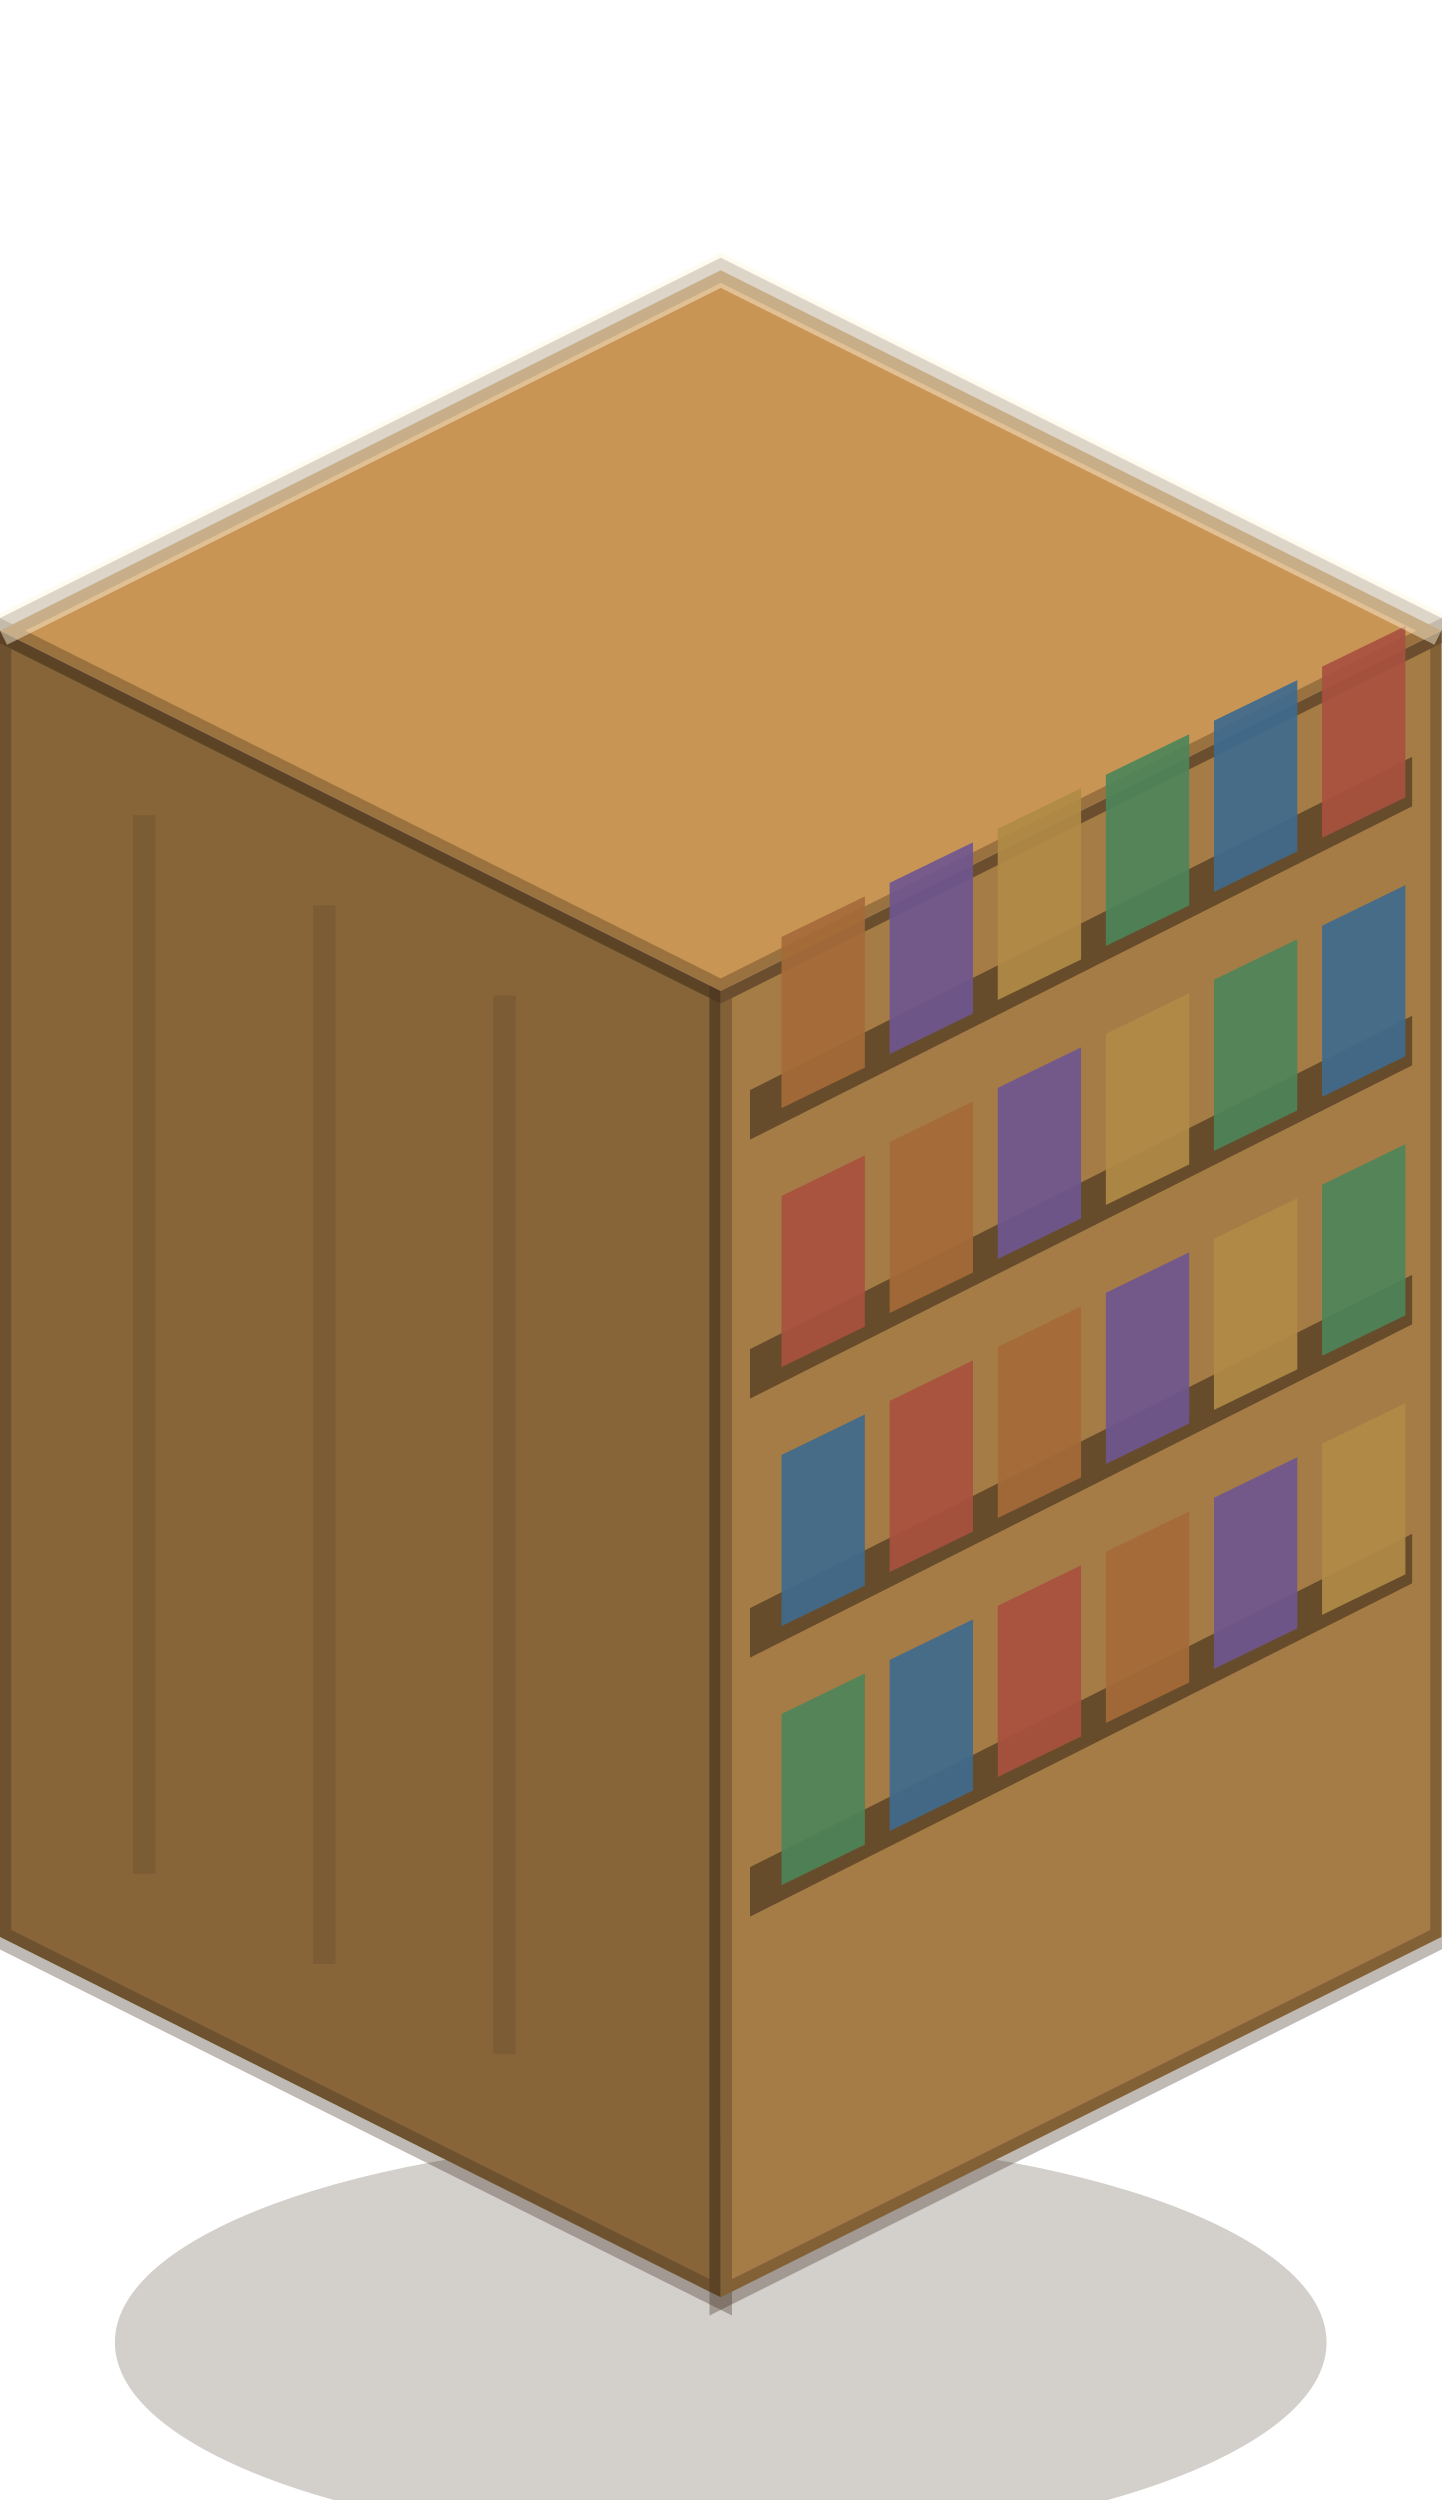
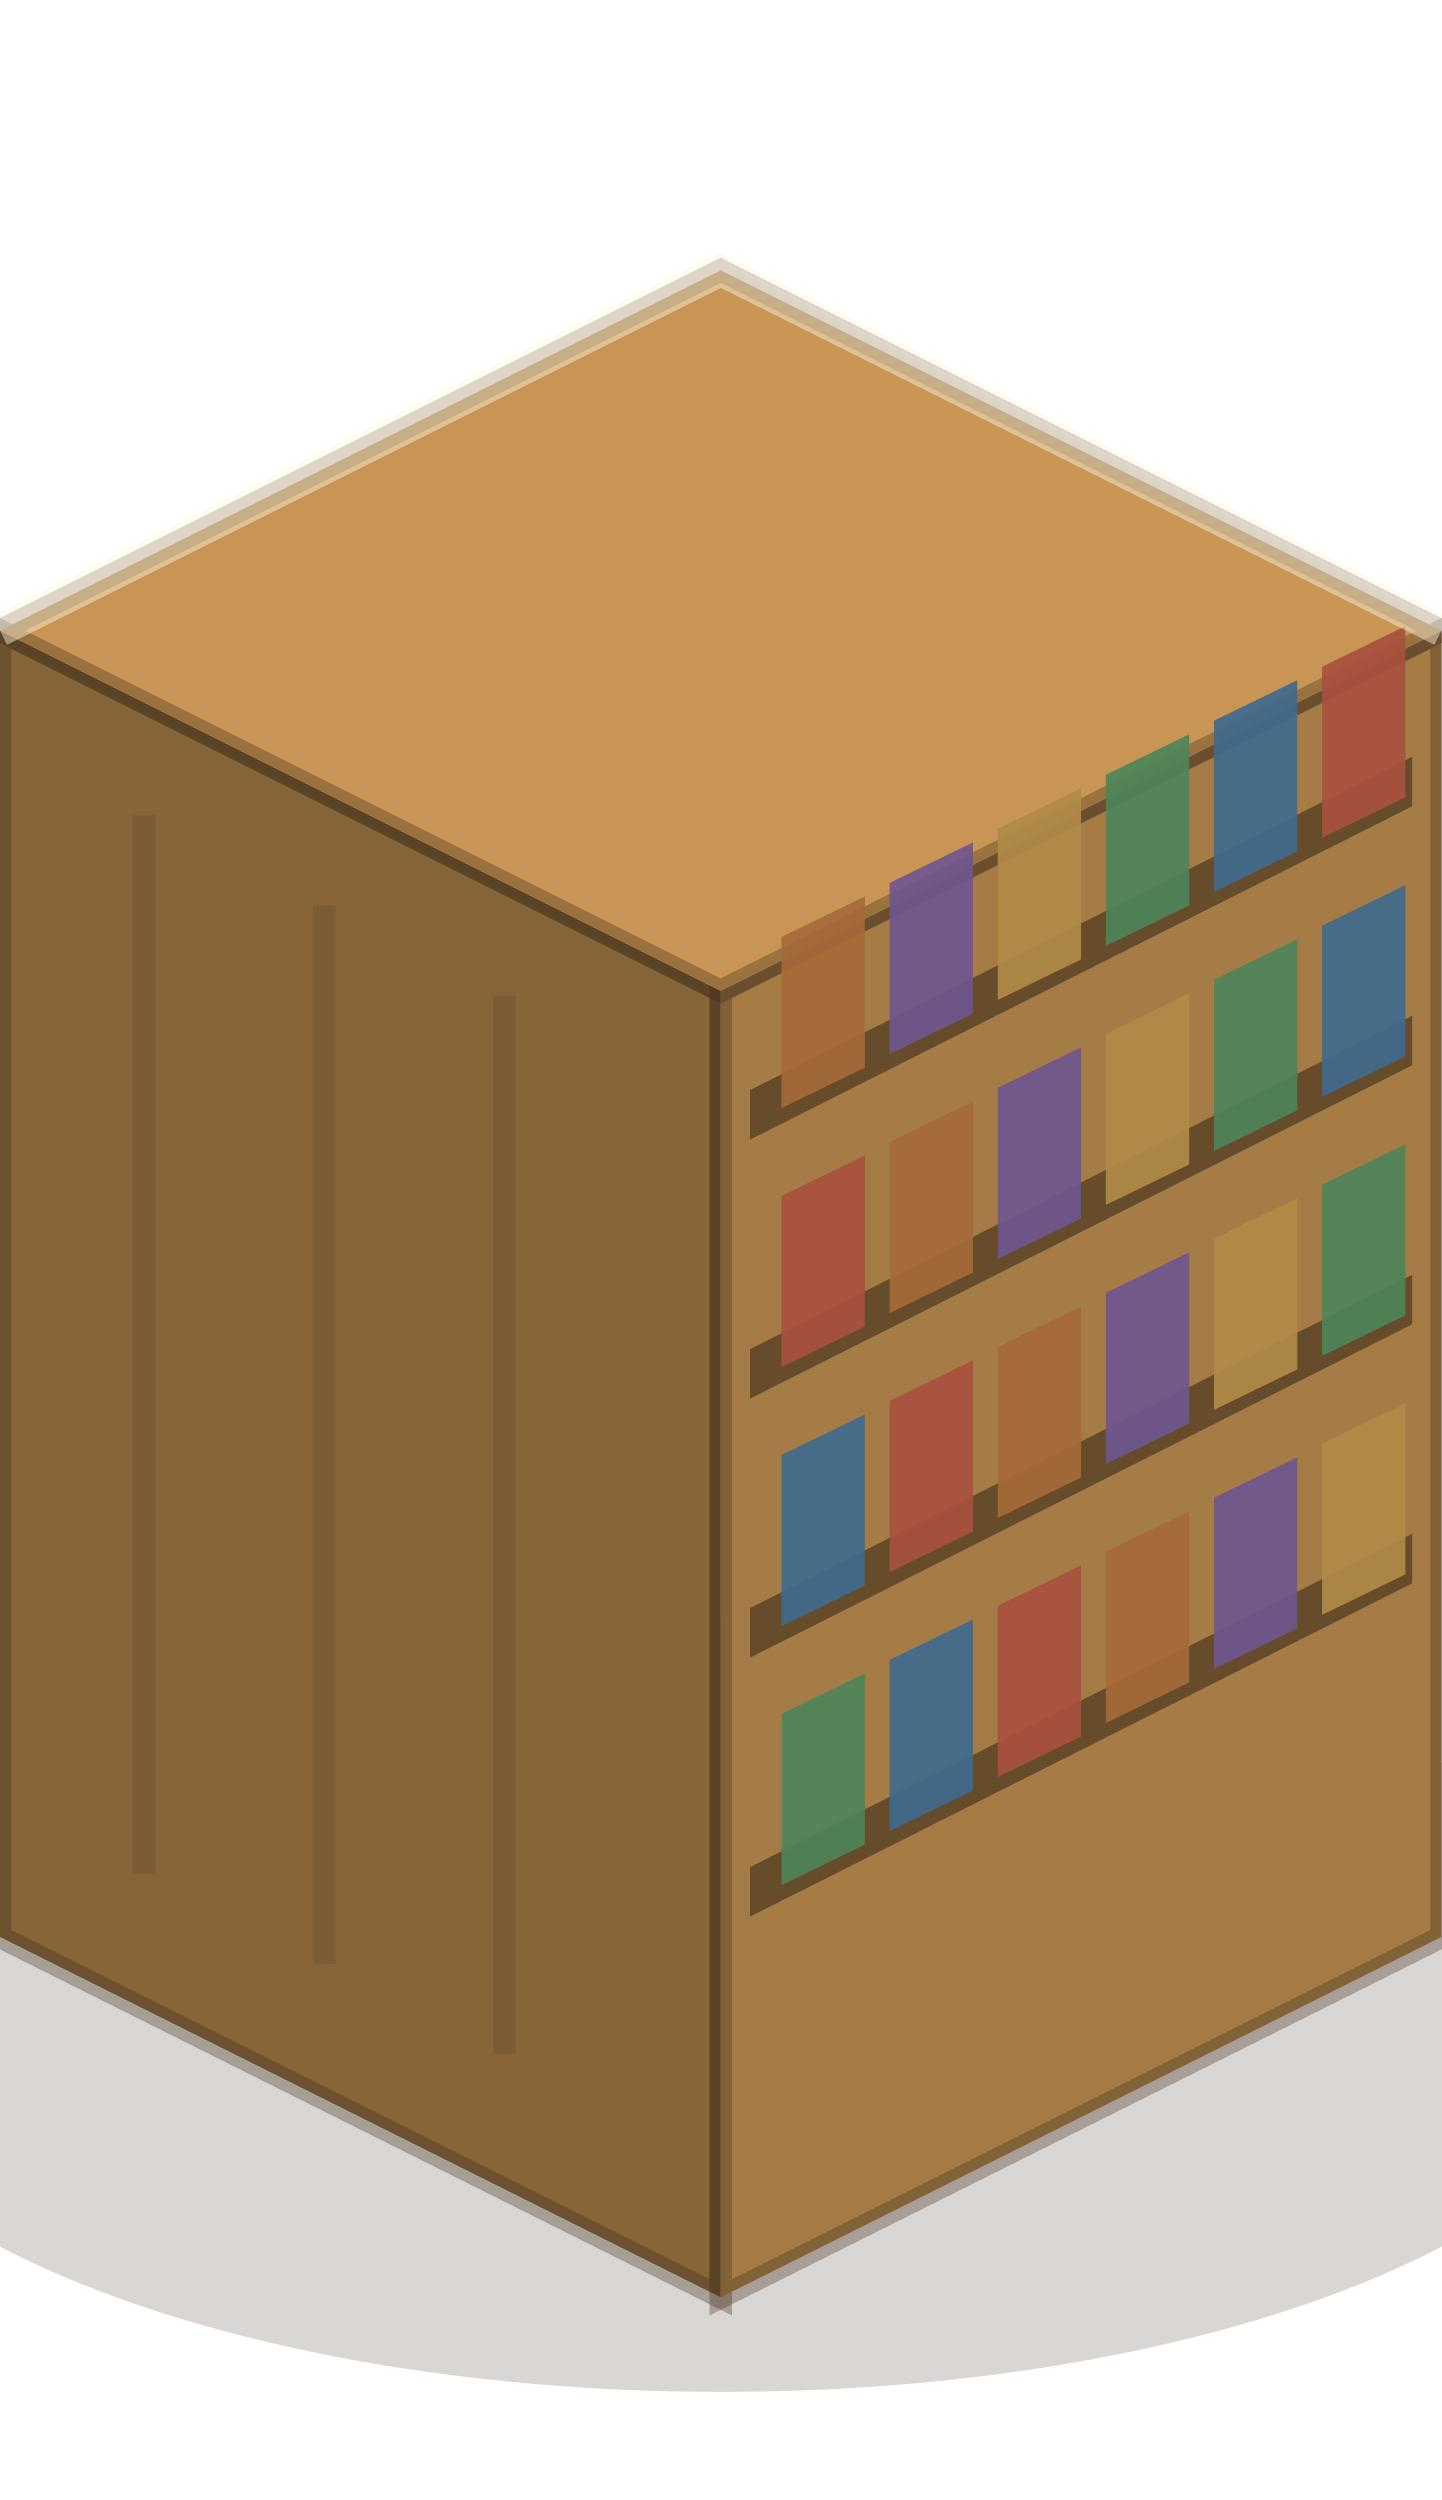
<svg xmlns="http://www.w3.org/2000/svg" width="64" height="111" viewBox="0 0 64 111">
-   <ellipse cx="32" cy="104" rx="26.9" ry="9.1" fill="rgba(58,40,22,.22)" />
+   <ellipse cx="32" cy="89" rx="41.0" ry="17.2" fill="rgba(58,40,22,.19)" />
  <polygon points="0,28 32,44 32,102 0,86" fill="#876539" stroke="rgba(58,40,22,.32)" stroke-width="1" />
  <polygon points="64,28 32,44 32,102 64,86" fill="#a67c46" stroke="rgba(58,40,22,.32)" stroke-width="1" />
  <polygon points="32,12 64,28 32,44 0,28" fill="#c89554" stroke="rgba(58,40,22,.32)" stroke-width="1" />
  <polygon points="62.7,33.6 33.3,48.4 33.3,50.6 62.7,35.8" fill="#664c2b" />
  <polygon points="62.4,27.8 58.7,29.6 58.7,37.2 62.4,35.4" fill="#a8503f" opacity=".92" />
  <polygon points="57.6,30.2 53.9,32.0 53.9,39.6 57.6,37.8" fill="#3f6a8e" opacity=".92" />
  <polygon points="52.8,32.6 49.1,34.4 49.1,42.0 52.8,40.2" fill="#4d8459" opacity=".92" />
  <polygon points="48.0,35.0 44.3,36.8 44.3,44.4 48.0,42.6" fill="#b08a45" opacity=".92" />
  <polygon points="43.2,37.4 39.5,39.2 39.5,46.8 43.2,45.0" fill="#6f568f" opacity=".92" />
  <polygon points="38.4,39.8 34.7,41.6 34.7,49.2 38.4,47.4" fill="#a56a38" opacity=".92" />
  <polygon points="62.7,45.1 33.3,59.9 33.3,62.1 62.7,47.3" fill="#664c2b" />
  <polygon points="62.4,39.3 58.7,41.1 58.7,48.7 62.4,46.9" fill="#3f6a8e" opacity=".92" />
  <polygon points="57.6,41.7 53.9,43.5 53.9,51.1 57.6,49.3" fill="#4d8459" opacity=".92" />
  <polygon points="52.8,44.1 49.1,45.9 49.1,53.5 52.8,51.7" fill="#b08a45" opacity=".92" />
  <polygon points="48.0,46.5 44.3,48.3 44.3,55.9 48.0,54.1" fill="#6f568f" opacity=".92" />
  <polygon points="43.2,48.9 39.5,50.7 39.5,58.3 43.2,56.5" fill="#a56a38" opacity=".92" />
  <polygon points="38.4,51.3 34.7,53.1 34.7,60.7 38.4,58.9" fill="#a8503f" opacity=".92" />
  <polygon points="62.7,56.6 33.3,71.4 33.3,73.6 62.7,58.8" fill="#664c2b" />
  <polygon points="62.4,50.8 58.7,52.6 58.7,60.2 62.4,58.4" fill="#4d8459" opacity=".92" />
  <polygon points="57.6,53.2 53.9,55.0 53.9,62.6 57.6,60.8" fill="#b08a45" opacity=".92" />
  <polygon points="52.8,55.6 49.1,57.4 49.1,65.0 52.8,63.2" fill="#6f568f" opacity=".92" />
  <polygon points="48.0,58.0 44.3,59.8 44.3,67.4 48.0,65.6" fill="#a56a38" opacity=".92" />
  <polygon points="43.2,60.4 39.5,62.2 39.5,69.8 43.2,68.0" fill="#a8503f" opacity=".92" />
  <polygon points="38.4,62.8 34.7,64.6 34.7,72.2 38.4,70.4" fill="#3f6a8e" opacity=".92" />
  <polygon points="62.7,68.1 33.3,82.9 33.3,85.1 62.7,70.3" fill="#664c2b" />
  <polygon points="62.4,62.3 58.7,64.1 58.7,71.7 62.4,69.9" fill="#b08a45" opacity=".92" />
  <polygon points="57.6,64.7 53.9,66.5 53.9,74.1 57.6,72.3" fill="#6f568f" opacity=".92" />
  <polygon points="52.8,67.1 49.1,68.9 49.1,76.5 52.8,74.7" fill="#a56a38" opacity=".92" />
  <polygon points="48.0,69.5 44.3,71.3 44.3,78.9 48.0,77.1" fill="#a8503f" opacity=".92" />
  <polygon points="43.2,71.9 39.5,73.7 39.5,81.3 43.2,79.5" fill="#3f6a8e" opacity=".92" />
  <polygon points="38.4,74.3 34.7,76.1 34.7,83.7 38.4,81.9" fill="#4d8459" opacity=".92" />
  <polyline points="6.4,36.2 6.4,83.2" stroke="rgba(58,40,22,.14)" stroke-width="1" />
  <polyline points="14.4,40.2 14.4,87.2" stroke="rgba(58,40,22,.14)" stroke-width="1" />
  <polyline points="22.4,44.2 22.4,91.2" stroke="rgba(58,40,22,.14)" stroke-width="1" />
  <polyline points="0,28 32,12 64,28" fill="none" stroke="rgba(255,246,224,.45)" stroke-width="1.4" />
</svg>
